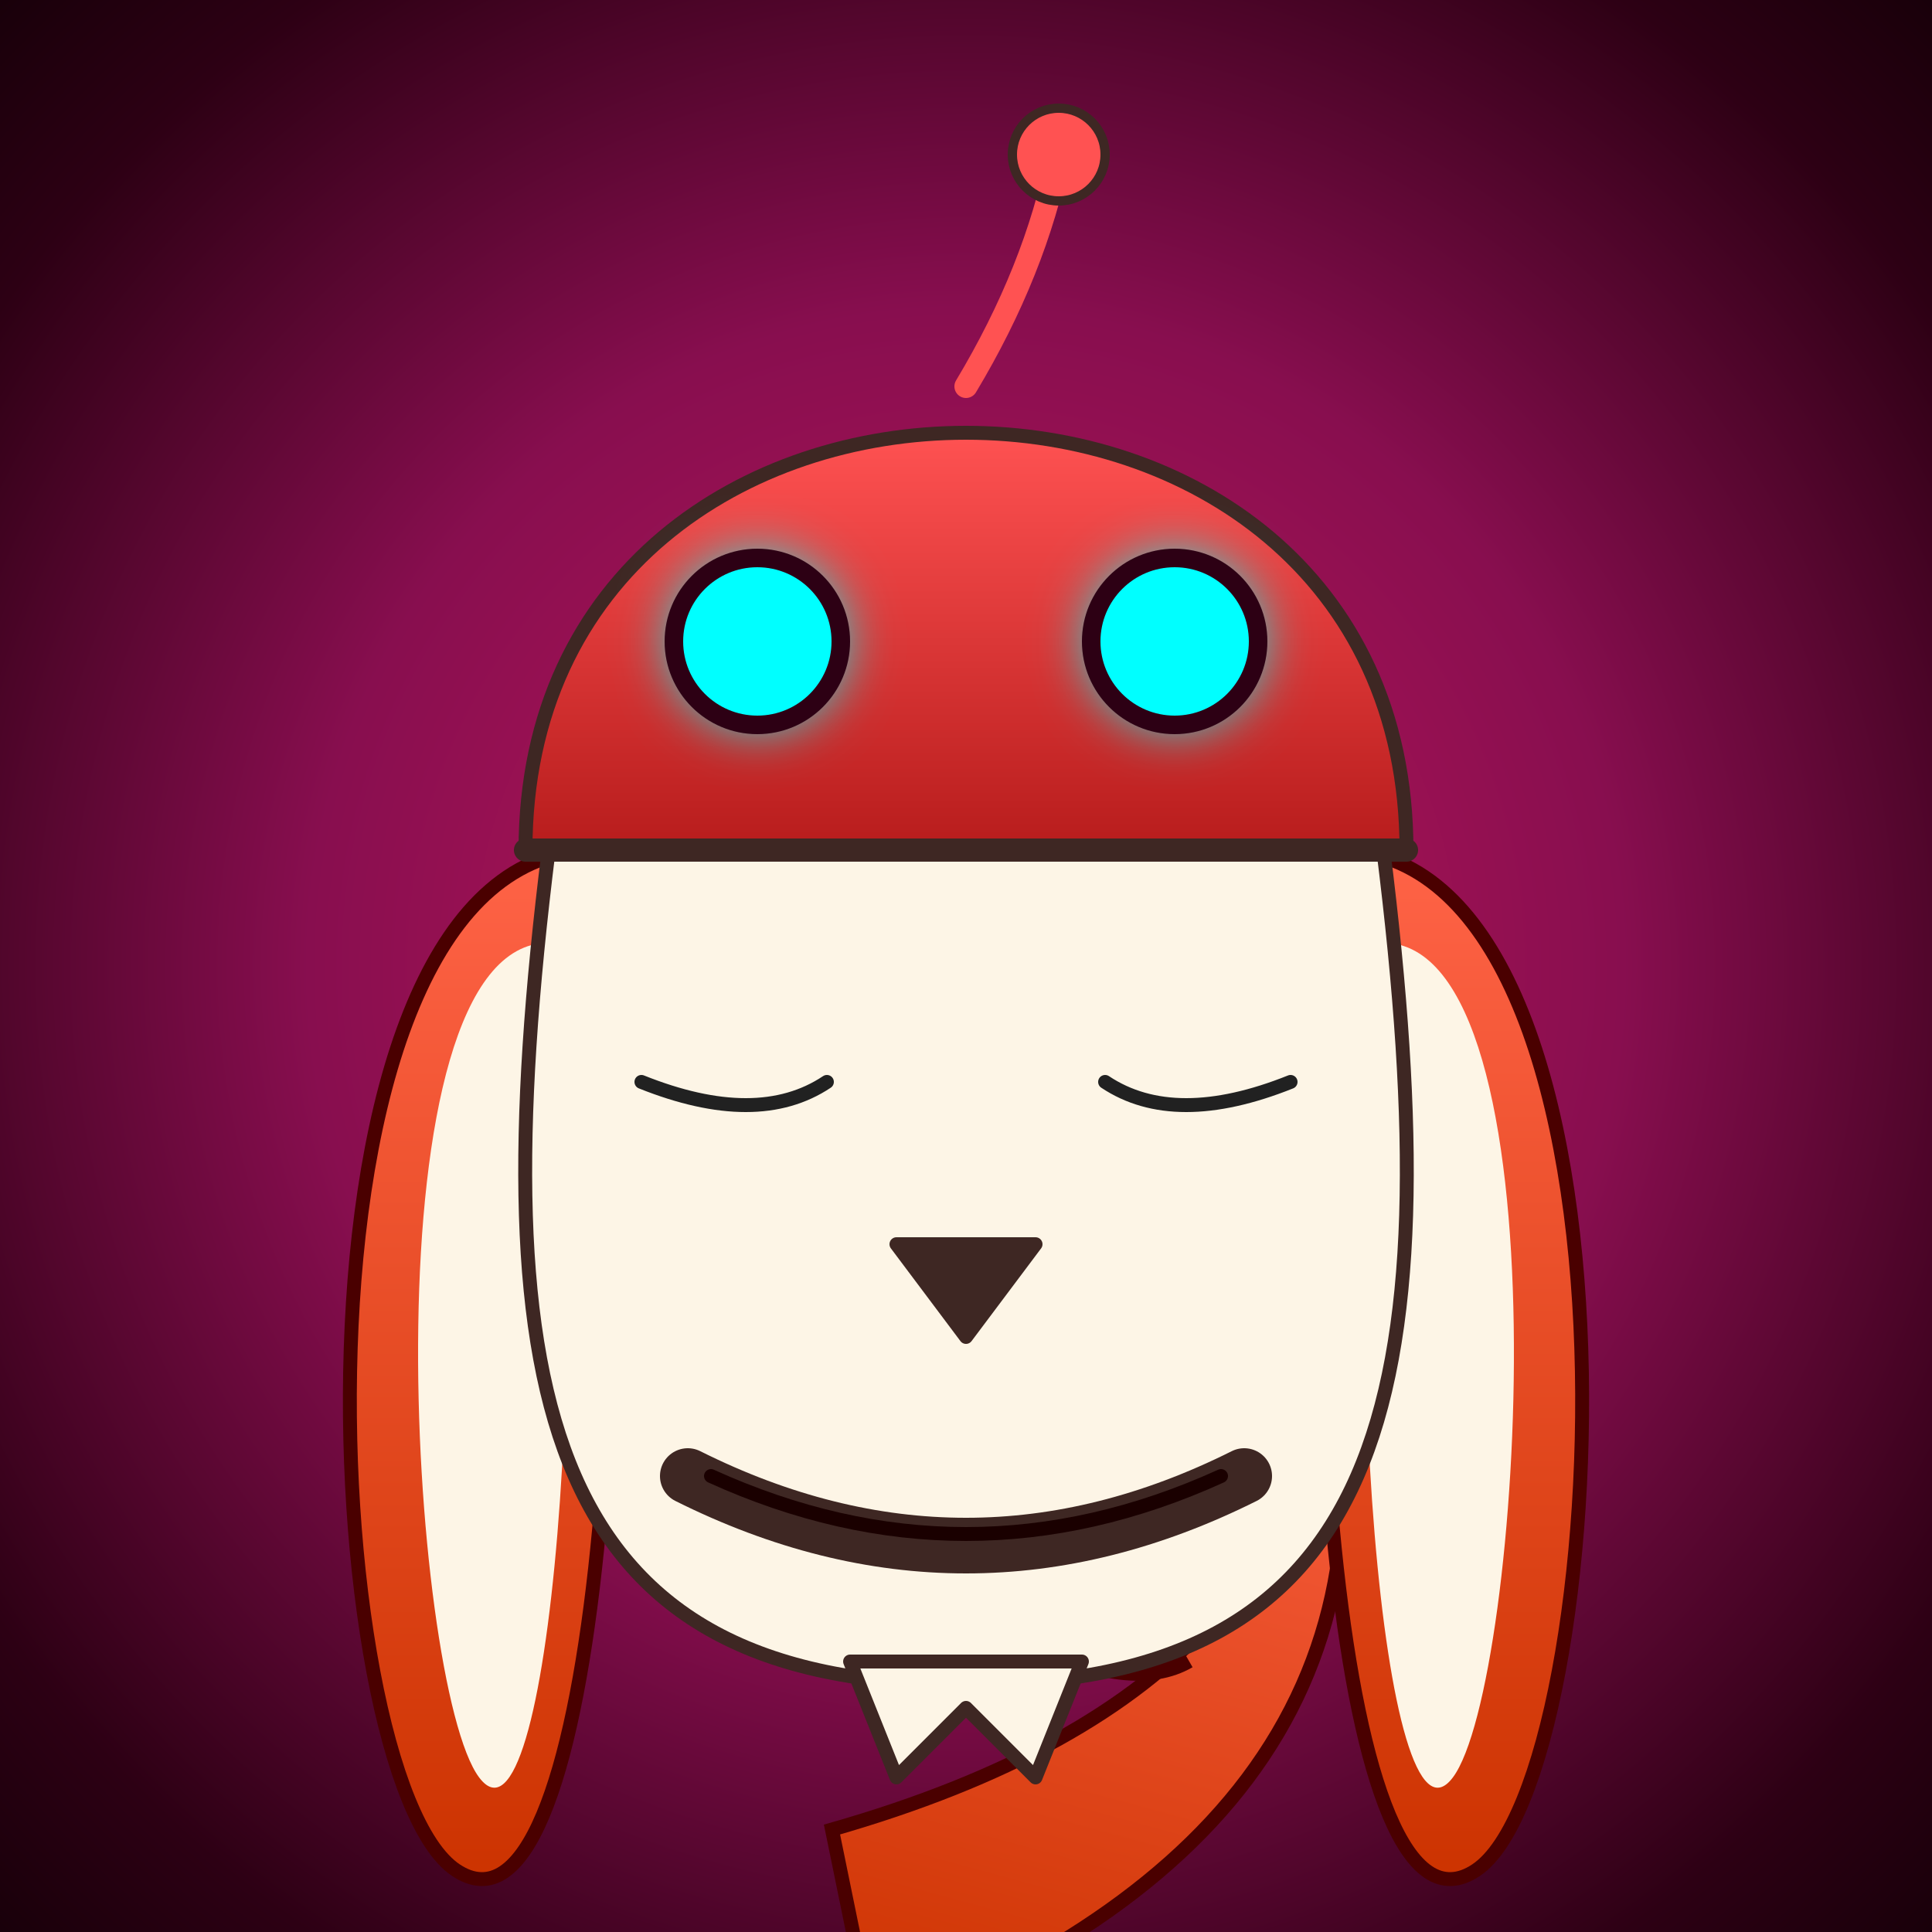
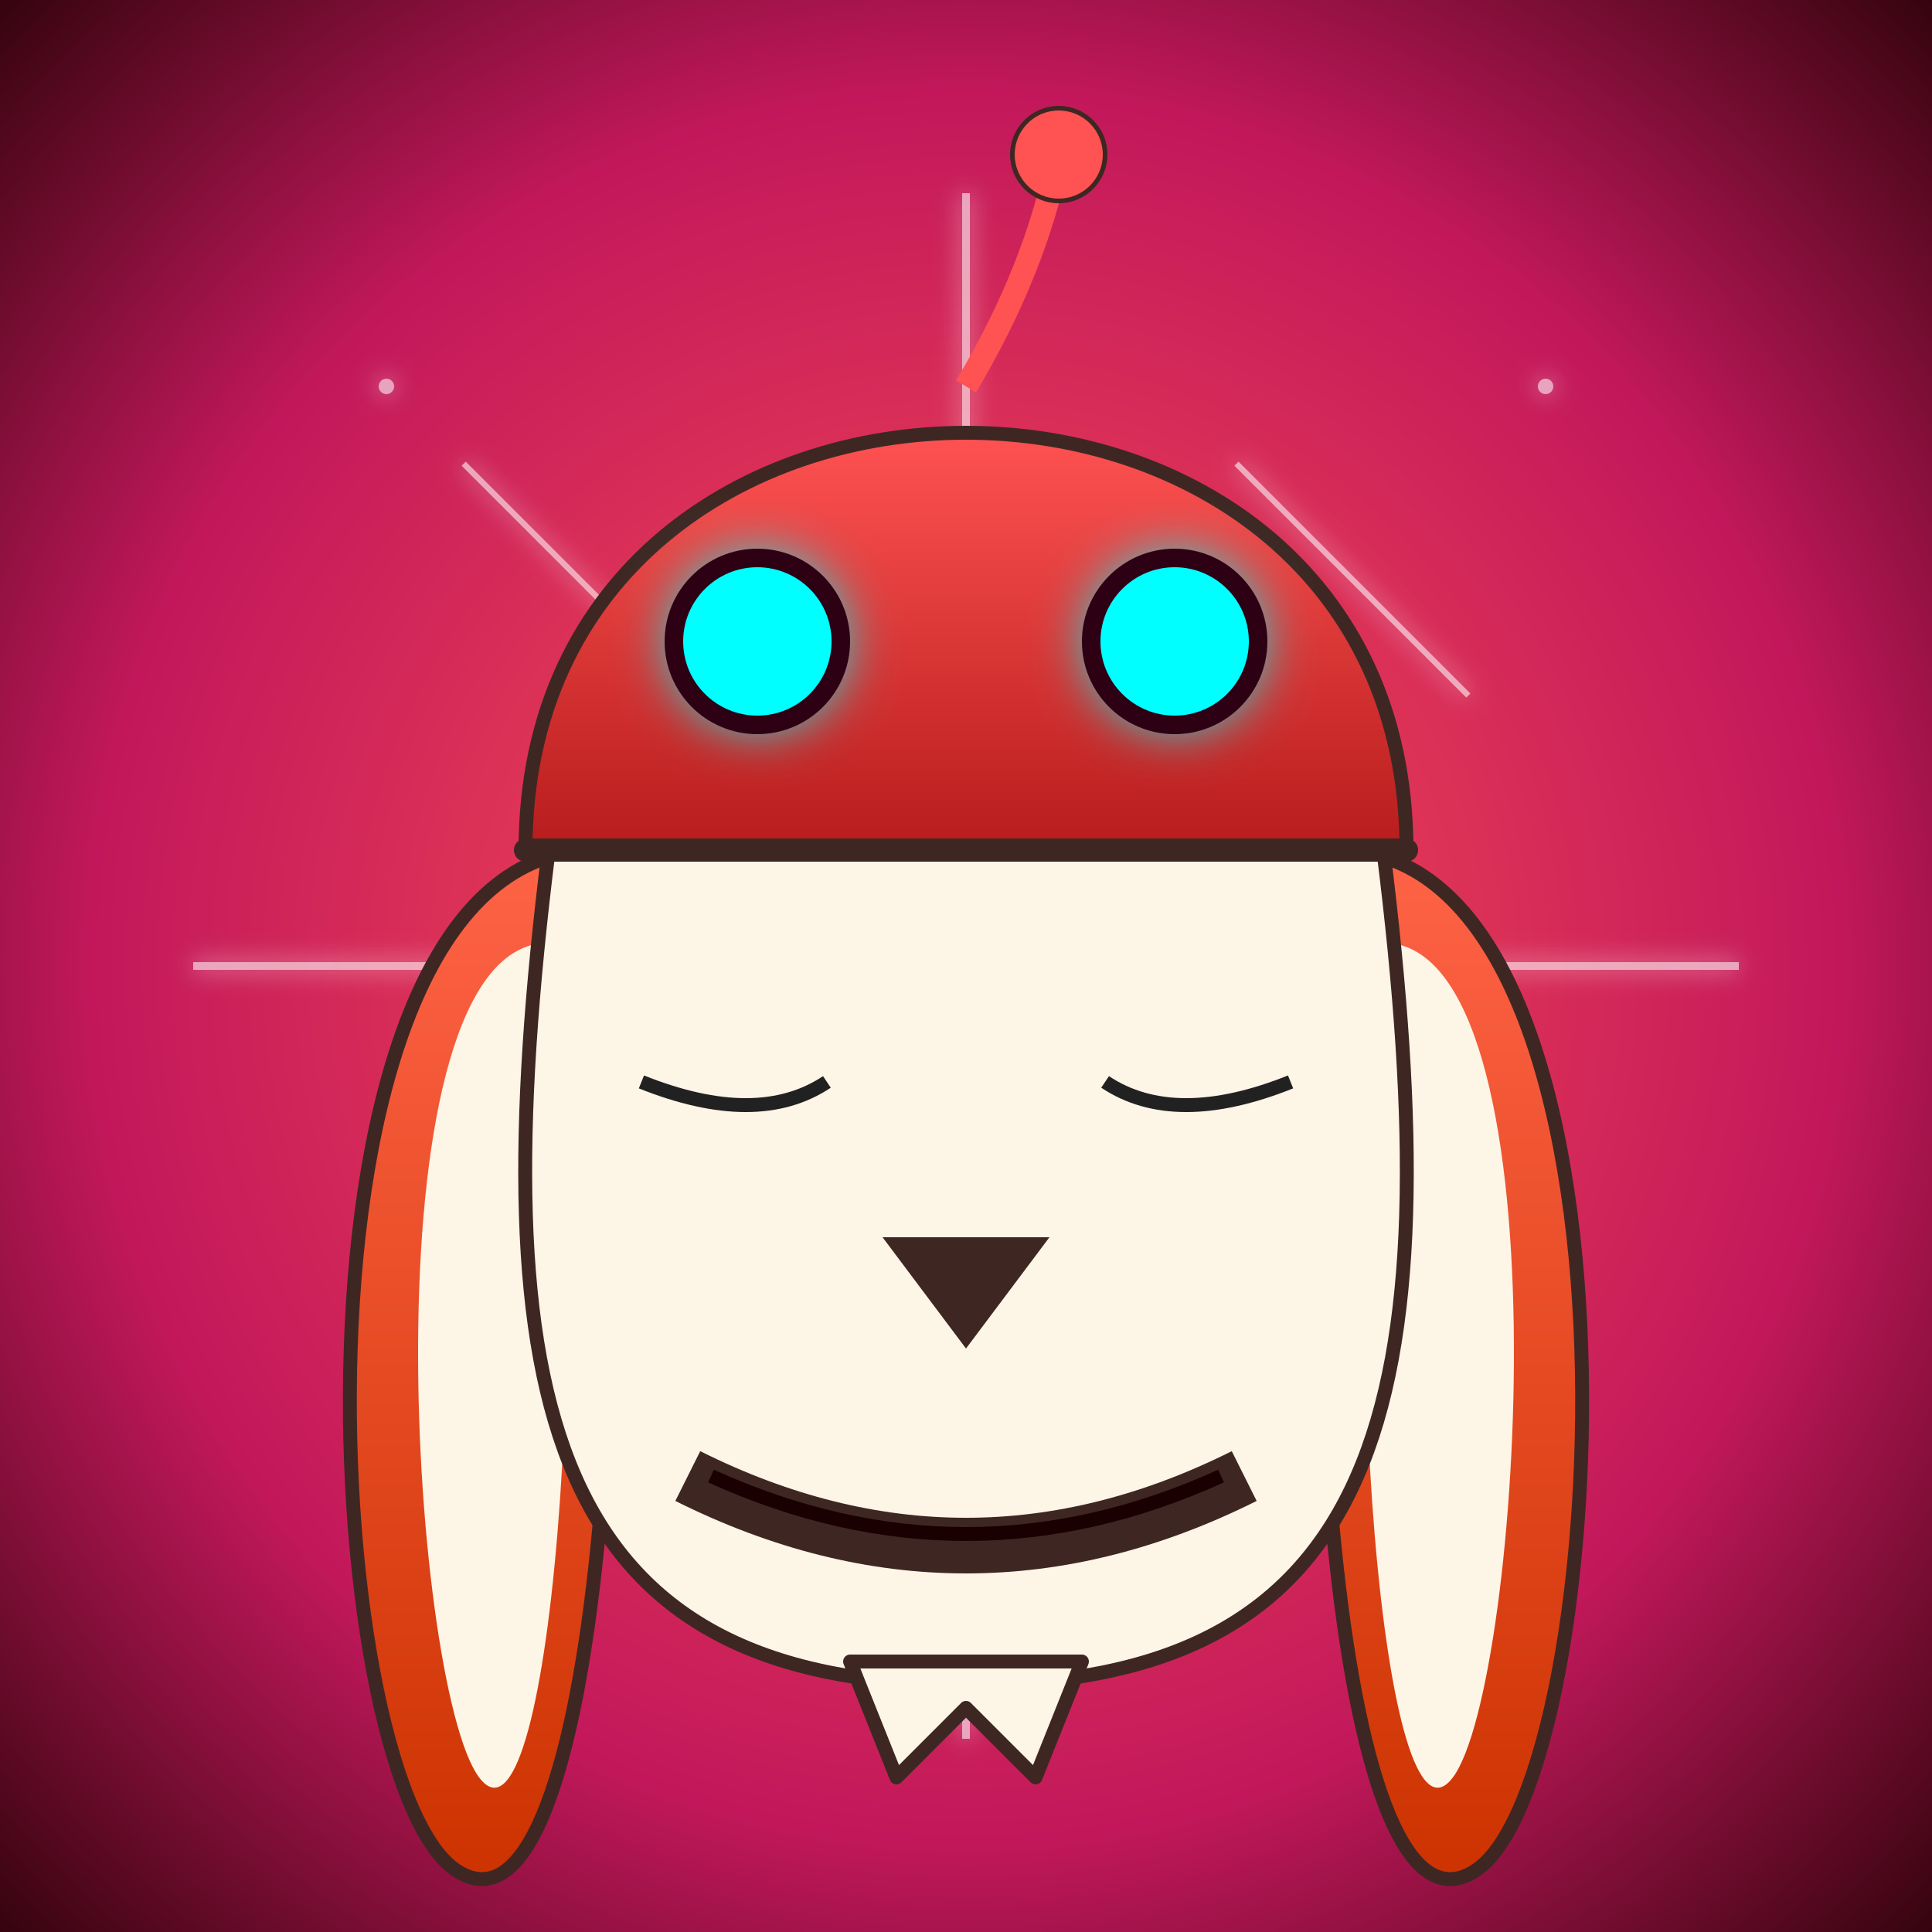
<svg xmlns="http://www.w3.org/2000/svg" viewBox="0 0 500 500" width="100%" height="100%">
  <defs>
-     <radialGradient id="spaceBg" cx="50%" cy="50%" r="75%">
-       <stop offset="0%" stop-color="#C2185B" />
-       <stop offset="45%" stop-color="#880E4F" />
-       <stop offset="80%" stop-color="#2D0014" />
-       <stop offset="100%" stop-color="#0F0005" />
+     <radialGradient id="spaceBgDone" cx="50%" cy="50%" r="75%">
+       <stop offset="0%" stop-color="#FF5252" />
+       <stop offset="60%" stop-color="#C2185B" />
+       <stop offset="100%" stop-color="#1A0000" />
    </radialGradient>
    <linearGradient id="helmetGrad" x1="0%" y1="0%" x2="0%" y2="100%">
      <stop offset="0%" stop-color="#FF5252" />
      <stop offset="100%" stop-color="#B71C1C" />
    </linearGradient>
    <linearGradient id="orangeFur" x1="0%" y1="0%" x2="0%" y2="100%">
      <stop offset="0%" stop-color="#FF6347" />
      <stop offset="100%" stop-color="#CC3300" />
    </linearGradient>
-     <filter id="cyanGlow" x="-50%" y="-50%" width="200%" height="200%">
+     <filter id="successCyanGlow" x="-50%" y="-50%" width="200%" height="200%">
      <feGaussianBlur stdDeviation="6" result="blur" />
+       <feMerge>
+         <feMergeNode in="blur" />
+         <feMergeNode in="SourceGraphic" />
+       </feMerge>
+     </filter>
+     <filter id="starburstGlow" x="-50%" y="-50%" width="200%" height="200%">
+       <feGaussianBlur stdDeviation="3" result="blur" />
      <feMerge>
        <feMergeNode in="blur" />
        <feMergeNode in="SourceGraphic" />
      </feMerge>
    </filter>
  </defs>
  <style>
-     .float-head { transform-origin: 250px 250px; animation: float 6s infinite ease-in-out; }
-     .tail-up { transform-origin: 320px 300px; transform: rotate(15deg); animation: wagSlow 2s infinite alternate ease-in-out; }
-     .wink { transform-origin: center; animation: winking 4s infinite; }
-     @keyframes float { 0%, 100% { transform: translateY(0); } 50% { transform: translateY(-10px); } }
-     @keyframes wagSlow { 0% { transform: rotate(15deg); } 100% { transform: rotate(35deg); } }
-     @keyframes winking { 0%, 90%, 100% { transform: scaleY(1); opacity: 1; } 95% { transform: scaleY(0.1); opacity: 0.5; } }
+     .triumphal-head { transform-origin: 250px 250px; animation: floatTriumph 6s infinite ease-in-out; }
+     .starburst { transform-origin: center; animation: starburstAnim 1s infinite alternate ease-in-out; }
+     .wink { transform-origin: center; animation: doneWink 4s infinite; }
+     @keyframes floatTriumph { 0%, 100% { transform: translateY(0) rotate(2deg); } 50% { transform: translateY(-10px) rotate(-2deg); } }
+     @keyframes starburstAnim { 0% { opacity: 0.1; transform: scale(1); } 100% { opacity: 0.8; transform: scale(1.15); } }
+     @keyframes doneWink { 0%, 90%, 100% { transform: scaleY(1); opacity: 1; } 95% { transform: scaleY(0.1); opacity: 0.5; } }
  </style>
-   <rect width="500" height="500" fill="url(#spaceBg)" />
-   <g transform="translate(-50, -20) scale(1.2)">
-     <g class="tail-up">
-       <path d="M 320 340 Q 420 280 390 200 Q 450 300 340 380 Z" fill="url(#orangeFur)" stroke="#4A0000" stroke-width="3" />
-       <path d="M 355 250 Q 375 255 385 245" fill="none" stroke="#4A0000" stroke-width="3" />
-       <path d="M 350 290 Q 375 295 385 285" fill="none" stroke="#4A0000" stroke-width="3" />
+   <rect width="500" height="500" fill="url(#spaceBgDone)" />
+   <g class="triumphal-head">
+     <g filter="url(#starburstGlow)" opacity="0.6" class="starburst" fill="#FFF">
+       <path d="M 250 50 L 250 150 M 250 350 L 250 450 M 50 250 L 150 250 M 350 250 L 450 250" stroke="#FFF" stroke-width="2" />
+       <path d="M 120 120 L 180 180 M 320 320 L 380 380 M 120 380 L 180 320 M 320 120 L 380 180" stroke="#FFF" stroke-width="1.5" />
+       <circle cx="100" cy="100" r="2" />
+       <circle cx="400" cy="100" r="2" />
+       <circle cx="100" cy="400" r="2" />
+       <circle cx="400" cy="400" r="2" />
    </g>
-     <g class="float-head">
+     <g transform="translate(-50, -20) scale(1.2)">
      <g>
-         <path d="M 170 200 C 100 200, 110 400, 140 420 C 170 440, 180 300, 170 200 Z" fill="url(#orangeFur)" stroke="#4A0000" stroke-width="3" />
+         <path d="M 170 200 C 100 200, 110 400, 140 420 C 170 440, 180 300, 170 200 Z" fill="url(#orangeFur)" stroke="#3E2723" stroke-width="3" />
        <path d="M 160 220 C 120 220, 130 380, 145 400 C 160 420, 170 300, 160 220 Z" fill="#FDF5E6" />
      </g>
      <g>
-         <path d="M 330 200 C 400 200, 390 400, 360 420 C 330 440, 320 300, 330 200 Z" fill="url(#orangeFur)" stroke="#4A0000" stroke-width="3" />
+         <path d="M 330 200 C 400 200, 390 400, 360 420 C 330 440, 320 300, 330 200 Z" fill="url(#orangeFur)" stroke="#3E2723" stroke-width="3" />
        <path d="M 340 220 C 380 220, 370 380, 355 400 C 340 420, 330 300, 340 220 Z" fill="#FDF5E6" />
      </g>
      <path d="M 160 200 C 145 320, 160 380, 250 380 C 340 380, 355 320, 340 200 Z" fill="#FDF5E6" stroke="#3E2723" stroke-width="3" />
      <path d="M 225 375 L 235 400 L 250 385 L 265 400 L 275 375 Z" fill="#FDF5E6" stroke="#3E2723" stroke-width="3" stroke-linejoin="round" />
      <path d="M 155 200 C 155 80, 345 80, 345 200 Z" fill="url(#helmetGrad)" stroke="#3E2723" stroke-width="3" />
      <line x1="155" y1="200" x2="345" y2="200" stroke="#3E2723" stroke-width="5" stroke-linecap="round" />
      <g>
-         <path d="M 250 100 Q 265 75 270 50" fill="none" stroke="#FF5252" stroke-width="5" stroke-linecap="round" />
-         <circle cx="270" cy="50" r="10" fill="#FF5252" stroke="#3E2723" stroke-width="2" />
+         <path d="M 250 100 Q 265 75 270 50" fill="none" stroke="#FF5252" stroke-width="5" />
+         <circle cx="270" cy="50" r="10" fill="#FF5252" stroke="#3E2723" />
      </g>
-       <path d="M 180 250 Q 205 260 220 250" fill="none" stroke="#212121" stroke-width="3" stroke-linecap="round" />
-       <path d="M 280 250 Q 295 260 320 250" fill="none" stroke="#212121" stroke-width="3" stroke-linecap="round" />
-       <path d="M 235 285 L 265 285 L 250 305 Z" fill="#3E2723" stroke="#3E2723" stroke-width="3" stroke-linejoin="round" />
-       <path d="M 190 335 Q 250 365 310 335" fill="none" stroke="#3E2723" stroke-width="12" stroke-linecap="round" />
-       <path d="M 195 335 Q 250 360 305 335" fill="none" stroke="#1A0000" stroke-width="3" stroke-linecap="round" />
+       <path d="M 180 250 Q 205 260 220 250" fill="none" stroke="#212121" stroke-width="3" />
+       <path d="M 280 250 Q 295 260 320 250" fill="none" stroke="#212121" stroke-width="3" />
+       <path d="M 235 285 L 265 285 L 250 305 Z" fill="#3E2723" stroke="#3E2723" stroke-width="3" />
+       <path d="M 190 335 Q 250 365 310 335" fill="none" stroke="#3E2723" stroke-width="12" />
+       <path d="M 195 335 Q 250 360 305 335" fill="none" stroke="#1A0000" stroke-width="3" />
      <g transform="translate(205, 155)">
-         <circle cx="0" cy="0" r="18" fill="#00FFFF" filter="url(#cyanGlow)" />
+         <circle cx="0" cy="0" r="18" fill="#00FFFF" filter="url(#successCyanGlow)" />
        <circle cx="0" cy="0" r="18" fill="none" stroke="#2D0014" stroke-width="4" />
      </g>
      <g transform="translate(295, 155)" class="wink">
-         <circle cx="0" cy="0" r="18" fill="#00FFFF" filter="url(#cyanGlow)" />
+         <circle cx="0" cy="0" r="18" fill="#00FFFF" filter="url(#successCyanGlow)" />
        <circle cx="0" cy="0" r="18" fill="none" stroke="#2D0014" stroke-width="4" />
      </g>
    </g>
  </g>
</svg>
